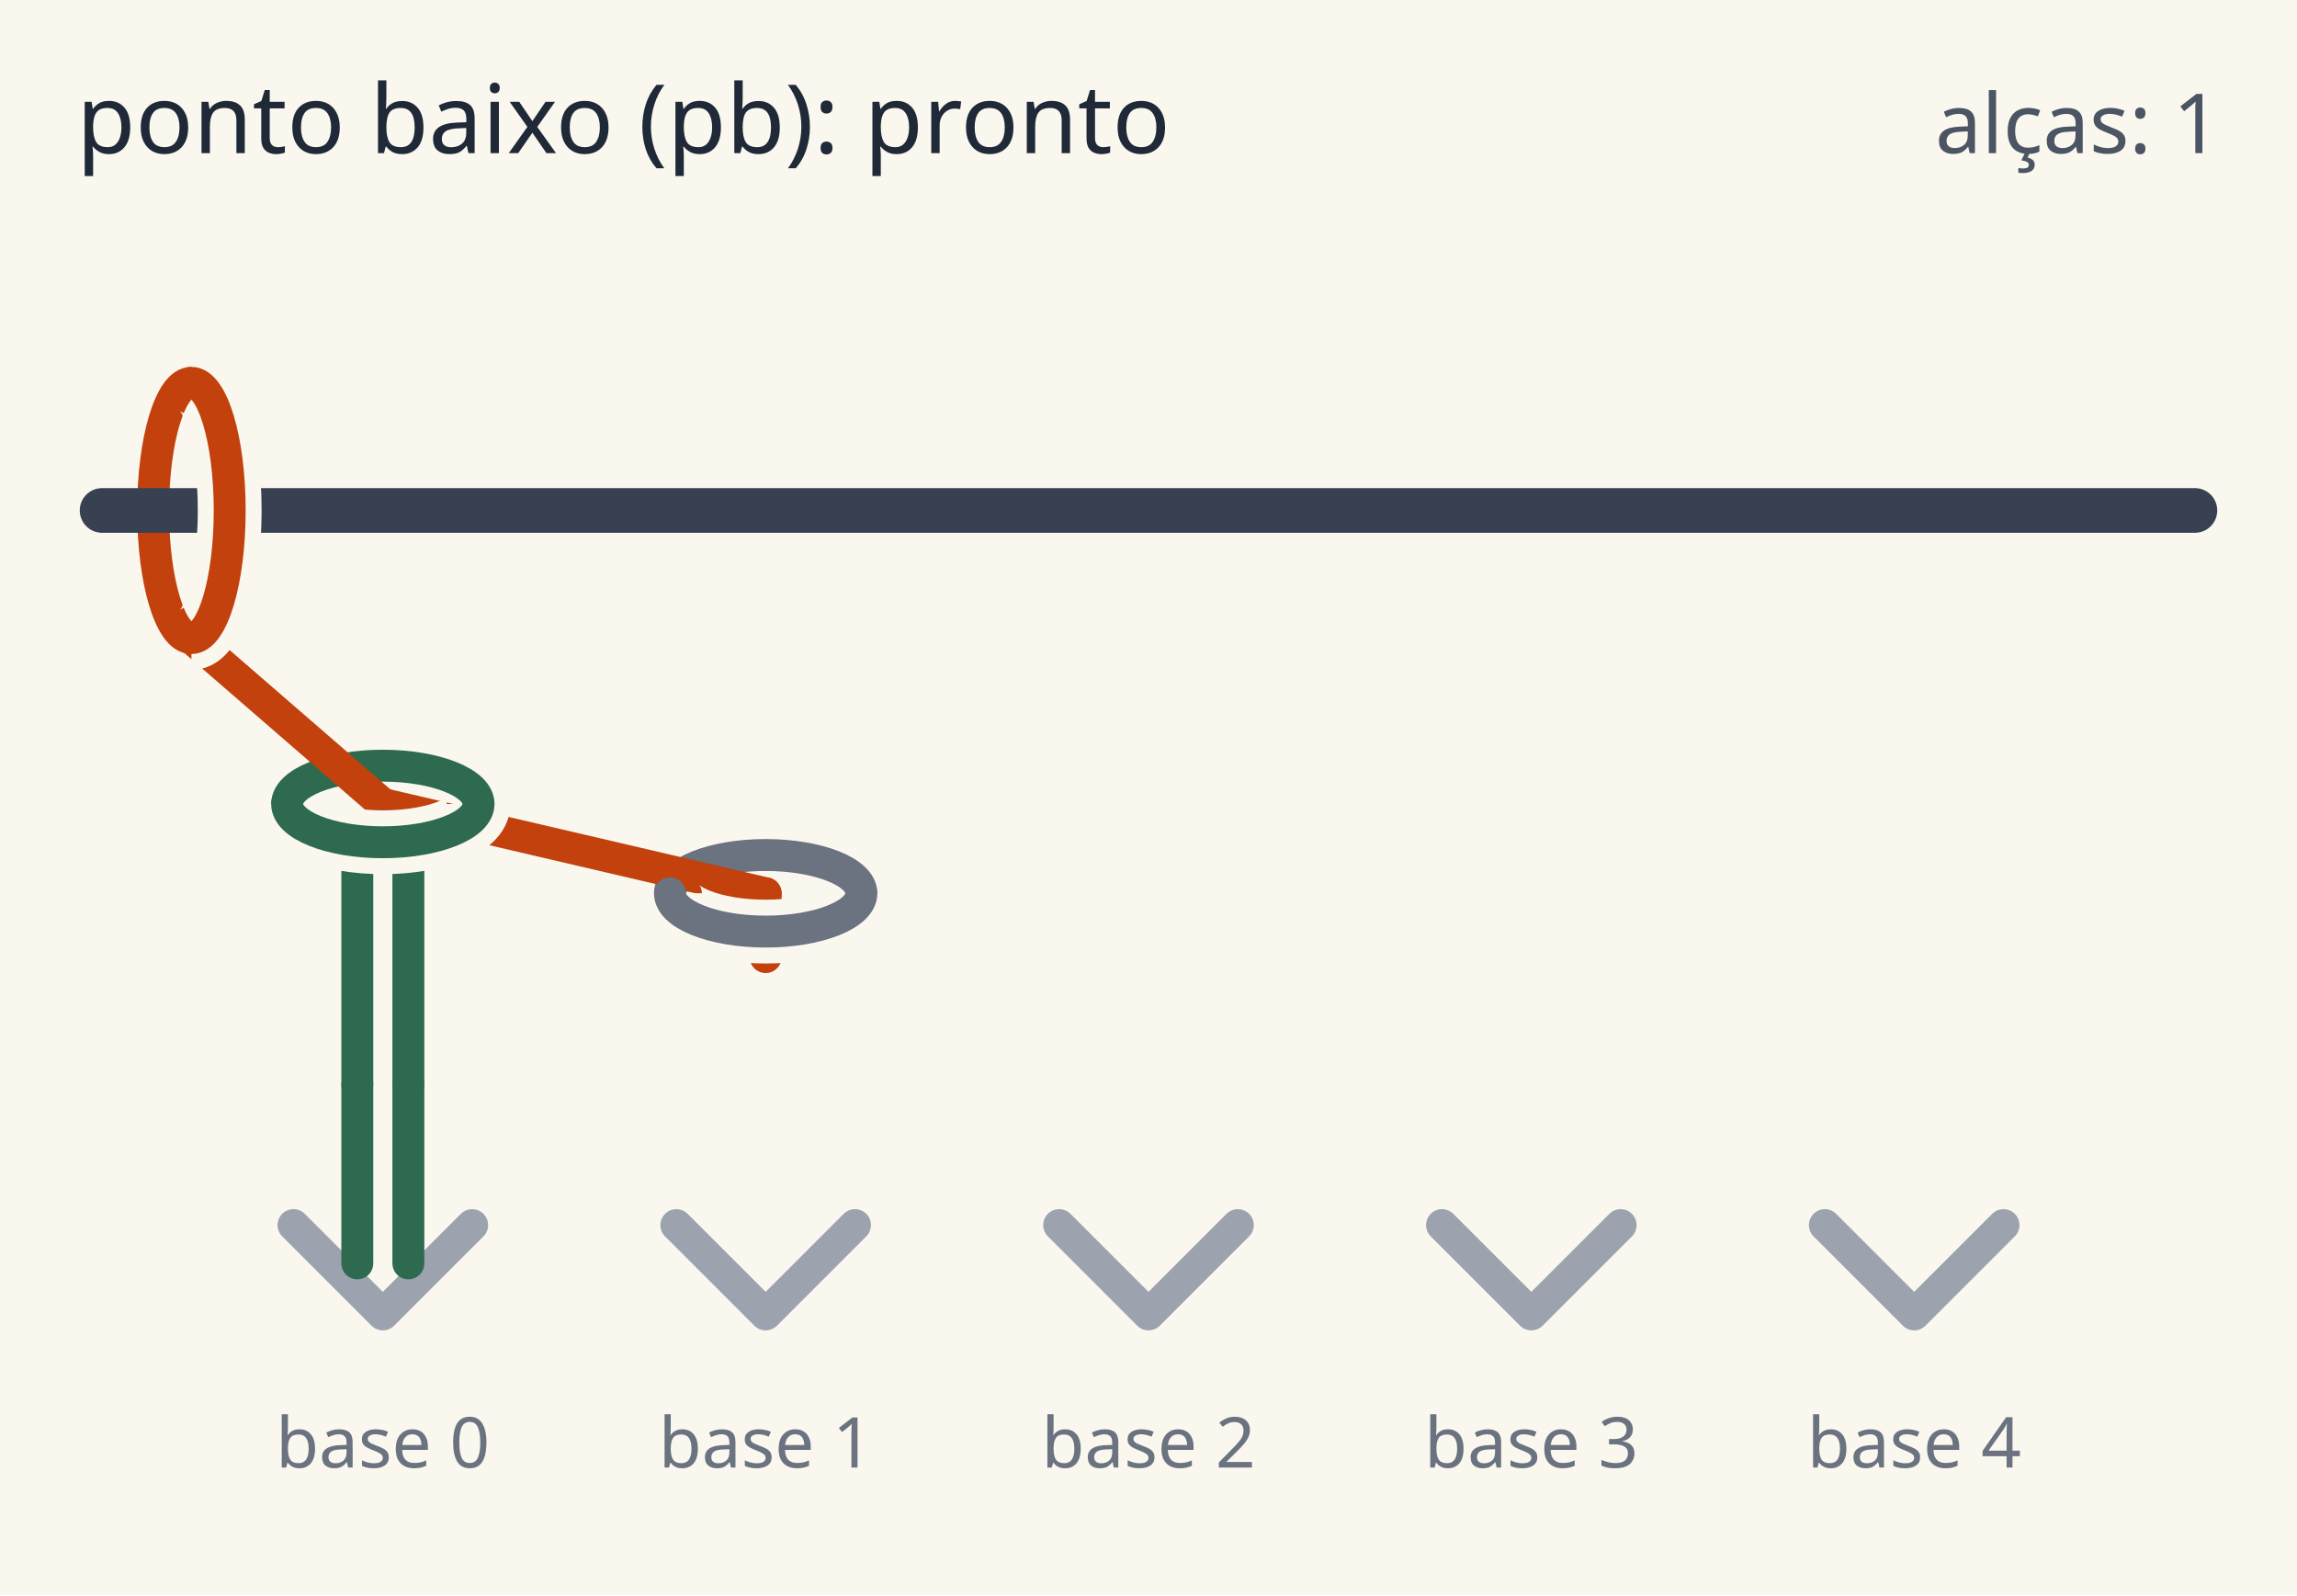
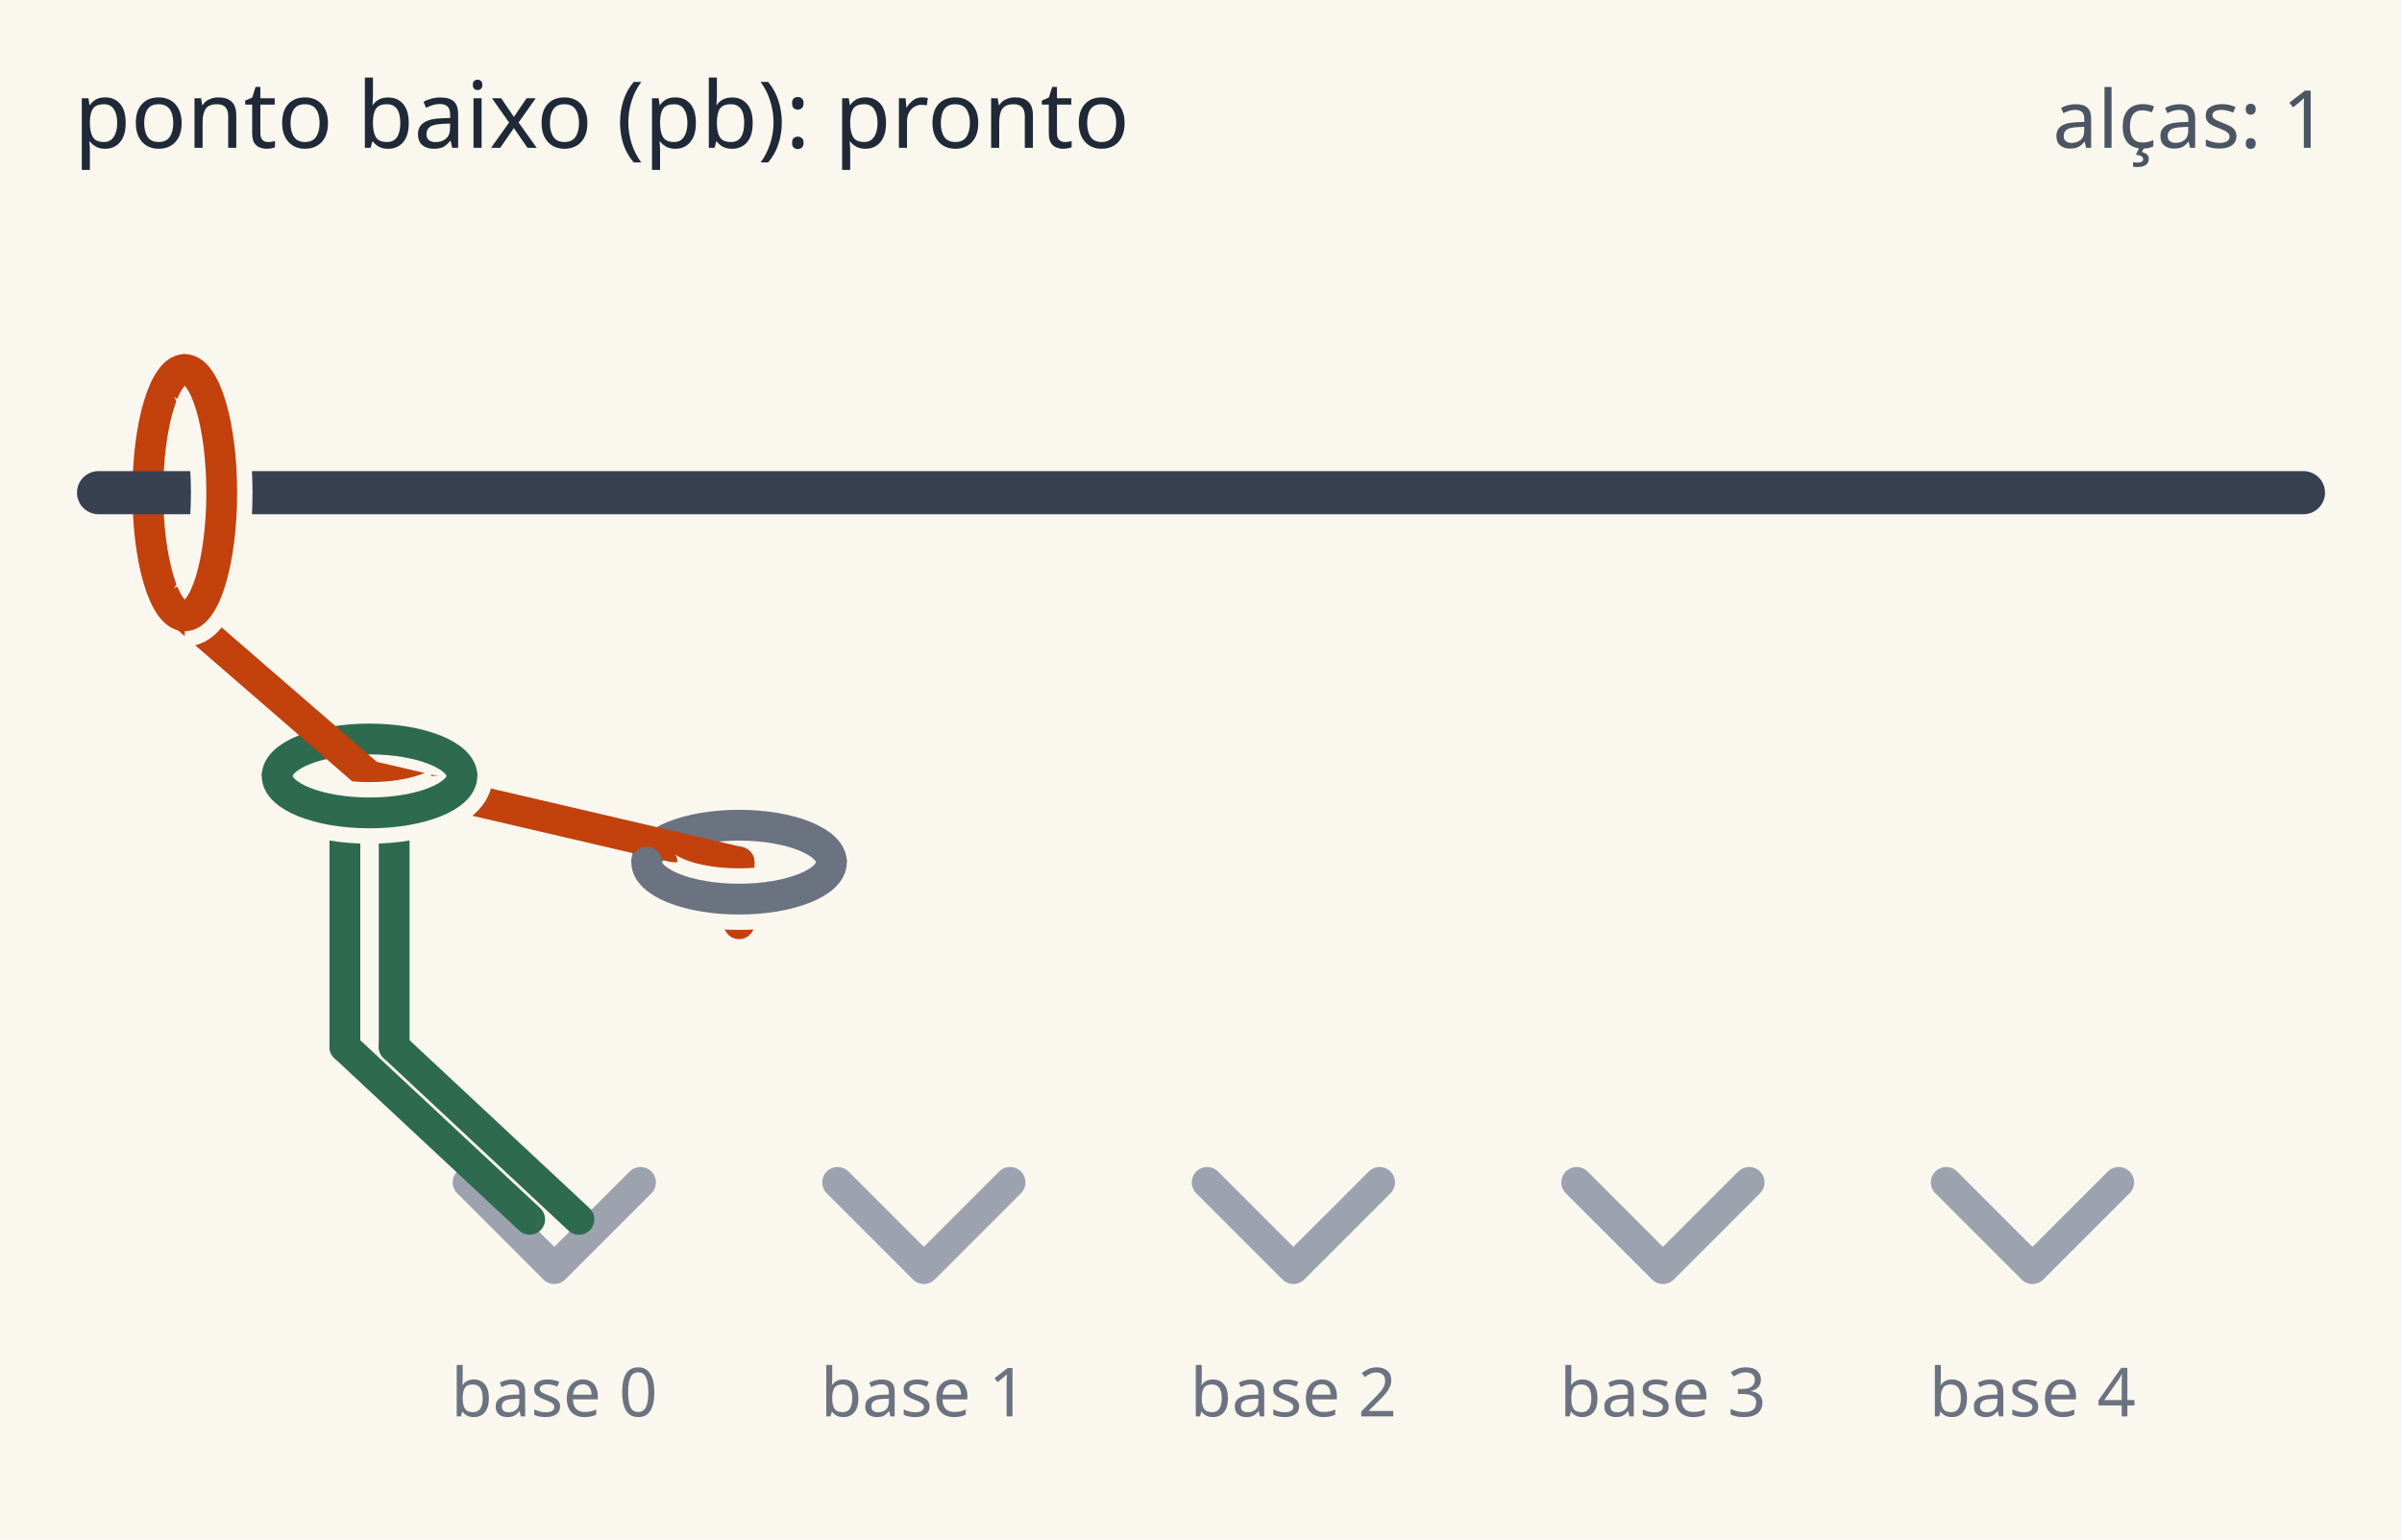
- <svg xmlns="http://www.w3.org/2000/svg" viewBox="0 0 360.0 250.0" width="360.0" height="250.0" font-family="sans-serif">
+ <svg xmlns="http://www.w3.org/2000/svg" viewBox="0 0 390.0 250.0" width="390.0" height="250.0" font-family="sans-serif">
  <rect width="100%" height="100%" fill="#faf7ef" />
  <text x="12" y="24" font-size="15" fill="#1f2937">ponto baixo (pb): pronto</text>
-   <text x="348.0" y="24" font-size="13" text-anchor="end" fill="#4b5563">alças: 1</text>
-   <path data-base-top="0" d="M 46.0 192.0 L 60.0 206.0 L 74.0 192.0" fill="none" stroke="#9ca3af" stroke-width="5" stroke-linecap="round" stroke-linejoin="round" />
-   <text x="60.0" y="230.0" font-size="11" text-anchor="middle" fill="#6b7280">base 0</text>
-   <path data-base-top="1" d="M 106.0 192.0 L 120.0 206.0 L 134.0 192.0" fill="none" stroke="#9ca3af" stroke-width="5" stroke-linecap="round" stroke-linejoin="round" />
-   <text x="120.0" y="230.0" font-size="11" text-anchor="middle" fill="#6b7280">base 1</text>
-   <path data-base-top="2" d="M 166.0 192.0 L 180.0 206.0 L 194.0 192.0" fill="none" stroke="#9ca3af" stroke-width="5" stroke-linecap="round" stroke-linejoin="round" />
-   <text x="180.0" y="230.0" font-size="11" text-anchor="middle" fill="#6b7280">base 2</text>
-   <path data-base-top="3" d="M 226.0 192.0 L 240.0 206.0 L 254.0 192.0" fill="none" stroke="#9ca3af" stroke-width="5" stroke-linecap="round" stroke-linejoin="round" />
-   <text x="240.0" y="230.0" font-size="11" text-anchor="middle" fill="#6b7280">base 3</text>
-   <path data-base-top="4" d="M 286.0 192.0 L 300.0 206.0 L 314.0 192.0" fill="none" stroke="#9ca3af" stroke-width="5" stroke-linecap="round" stroke-linejoin="round" />
-   <text x="300.0" y="230.0" font-size="11" text-anchor="middle" fill="#6b7280">base 4</text>
+   <text x="378.0" y="24" font-size="13" text-anchor="end" fill="#4b5563">alças: 1</text>
+   <path data-base-top="0" d="M 76.0 192.0 L 90.0 206.0 L 104.0 192.0" fill="none" stroke="#9ca3af" stroke-width="5" stroke-linecap="round" stroke-linejoin="round" />
+   <text x="90.0" y="230.0" font-size="11" text-anchor="middle" fill="#6b7280">base 0</text>
+   <path data-base-top="1" d="M 136.0 192.0 L 150.0 206.0 L 164.0 192.0" fill="none" stroke="#9ca3af" stroke-width="5" stroke-linecap="round" stroke-linejoin="round" />
+   <text x="150.0" y="230.0" font-size="11" text-anchor="middle" fill="#6b7280">base 1</text>
+   <path data-base-top="2" d="M 196.0 192.0 L 210.0 206.0 L 224.0 192.0" fill="none" stroke="#9ca3af" stroke-width="5" stroke-linecap="round" stroke-linejoin="round" />
+   <text x="210.0" y="230.0" font-size="11" text-anchor="middle" fill="#6b7280">base 2</text>
+   <path data-base-top="3" d="M 256.0 192.0 L 270.0 206.0 L 284.0 192.0" fill="none" stroke="#9ca3af" stroke-width="5" stroke-linecap="round" stroke-linejoin="round" />
+   <text x="270.0" y="230.0" font-size="11" text-anchor="middle" fill="#6b7280">base 3</text>
+   <path data-base-top="4" d="M 316.0 192.0 L 330.0 206.0 L 344.0 192.0" fill="none" stroke="#9ca3af" stroke-width="5" stroke-linecap="round" stroke-linejoin="round" />
+   <text x="330.0" y="230.0" font-size="11" text-anchor="middle" fill="#6b7280">base 4</text>
  <line data-leg="1" data-base="0" data-side="l" data-seg="v" x1="56.0" y1="132.0" x2="56.0" y2="170.0" stroke="#2d6a4f" stroke-width="5" stroke-linecap="round" />
-   <line data-leg="1" data-base="0" data-side="l" data-seg="d" x1="56.0" y1="170.0" x2="56.0" y2="198.0" stroke="#2d6a4f" stroke-width="5" stroke-linecap="round" />
+   <line data-leg="1" data-base="0" data-side="l" data-seg="d" x1="56.0" y1="170.0" x2="86.0" y2="198.0" stroke="#2d6a4f" stroke-width="5" stroke-linecap="round" />
  <line data-leg="1" data-base="0" data-side="r" data-seg="v" x1="64.0" y1="132.0" x2="64.0" y2="170.0" stroke="#2d6a4f" stroke-width="5" stroke-linecap="round" />
-   <line data-leg="1" data-base="0" data-side="r" data-seg="d" x1="64.0" y1="170.0" x2="64.0" y2="198.0" stroke="#2d6a4f" stroke-width="5" stroke-linecap="round" />
+   <line data-leg="1" data-base="0" data-side="r" data-seg="d" x1="64.0" y1="170.0" x2="94.0" y2="198.0" stroke="#2d6a4f" stroke-width="5" stroke-linecap="round" />
  <path data-loop="0" data-kind="initial" data-on-hook="0" data-part="back" d="M 105.0 140.0 A 15 6 0 0 1 135.0 140.0" fill="none" stroke="#6b7280" stroke-width="5" stroke-linecap="round" />
  <path data-loop="1" data-kind="pulled" data-on-hook="0" data-part="back" d="M 45.0 126.0 A 15 6 0 0 1 75.0 126.0" fill="none" stroke="#2d6a4f" stroke-width="5" stroke-linecap="round" />
  <path data-loop="2" data-kind="yo" data-on-hook="1" data-part="back" d="M 30.0 60.0 A 6 20 0 0 0 30.0 100.0" fill="none" stroke="#c2410c" stroke-width="5" stroke-linecap="round" />
-   <line data-hook="1" x1="16" y1="80" x2="344.0" y2="80" stroke="#374151" stroke-width="7" stroke-linecap="round" />
+   <line data-hook="1" x1="16" y1="80" x2="374.0" y2="80" stroke="#374151" stroke-width="7" stroke-linecap="round" />
  <line data-strand="2" data-draw="1" data-through="1" x1="30.0" y1="100.0" x2="60.0" y2="126.0" stroke="#c2410c" stroke-width="5" stroke-linecap="round" />
  <line data-strand="2" data-draw="1" data-through="0" x1="60.0" y1="126.0" x2="120.0" y2="140.0" stroke="#c2410c" stroke-width="5" stroke-linecap="round" />
  <line data-strand="2" data-draw="1" data-exit="1" x1="120.0" y1="140.0" x2="120.0" y2="150.0" stroke="#c2410c" stroke-width="5" stroke-linecap="round" />
  <path d="M 105.0 140.0 A 15 6 0 0 0 135.0 140.0" fill="none" stroke="#faf7ef" stroke-width="10" stroke-linecap="butt" />
  <path data-loop="0" data-kind="initial" data-on-hook="0" data-part="front" d="M 105.0 140.0 A 15 6 0 0 0 135.0 140.0" fill="none" stroke="#6b7280" stroke-width="5" stroke-linecap="round" />
  <path d="M 45.0 126.0 A 15 6 0 0 0 75.0 126.0" fill="none" stroke="#faf7ef" stroke-width="10" stroke-linecap="butt" />
  <path data-loop="1" data-kind="pulled" data-on-hook="0" data-part="front" d="M 45.0 126.0 A 15 6 0 0 0 75.0 126.0" fill="none" stroke="#2d6a4f" stroke-width="5" stroke-linecap="round" />
  <path d="M 30.0 60.0 A 6 20 0 0 1 30.0 100.0" fill="none" stroke="#faf7ef" stroke-width="10" stroke-linecap="butt" />
  <path data-loop="2" data-kind="yo" data-on-hook="1" data-part="front" d="M 30.0 60.0 A 6 20 0 0 1 30.0 100.0" fill="none" stroke="#c2410c" stroke-width="5" stroke-linecap="round" />
</svg>
